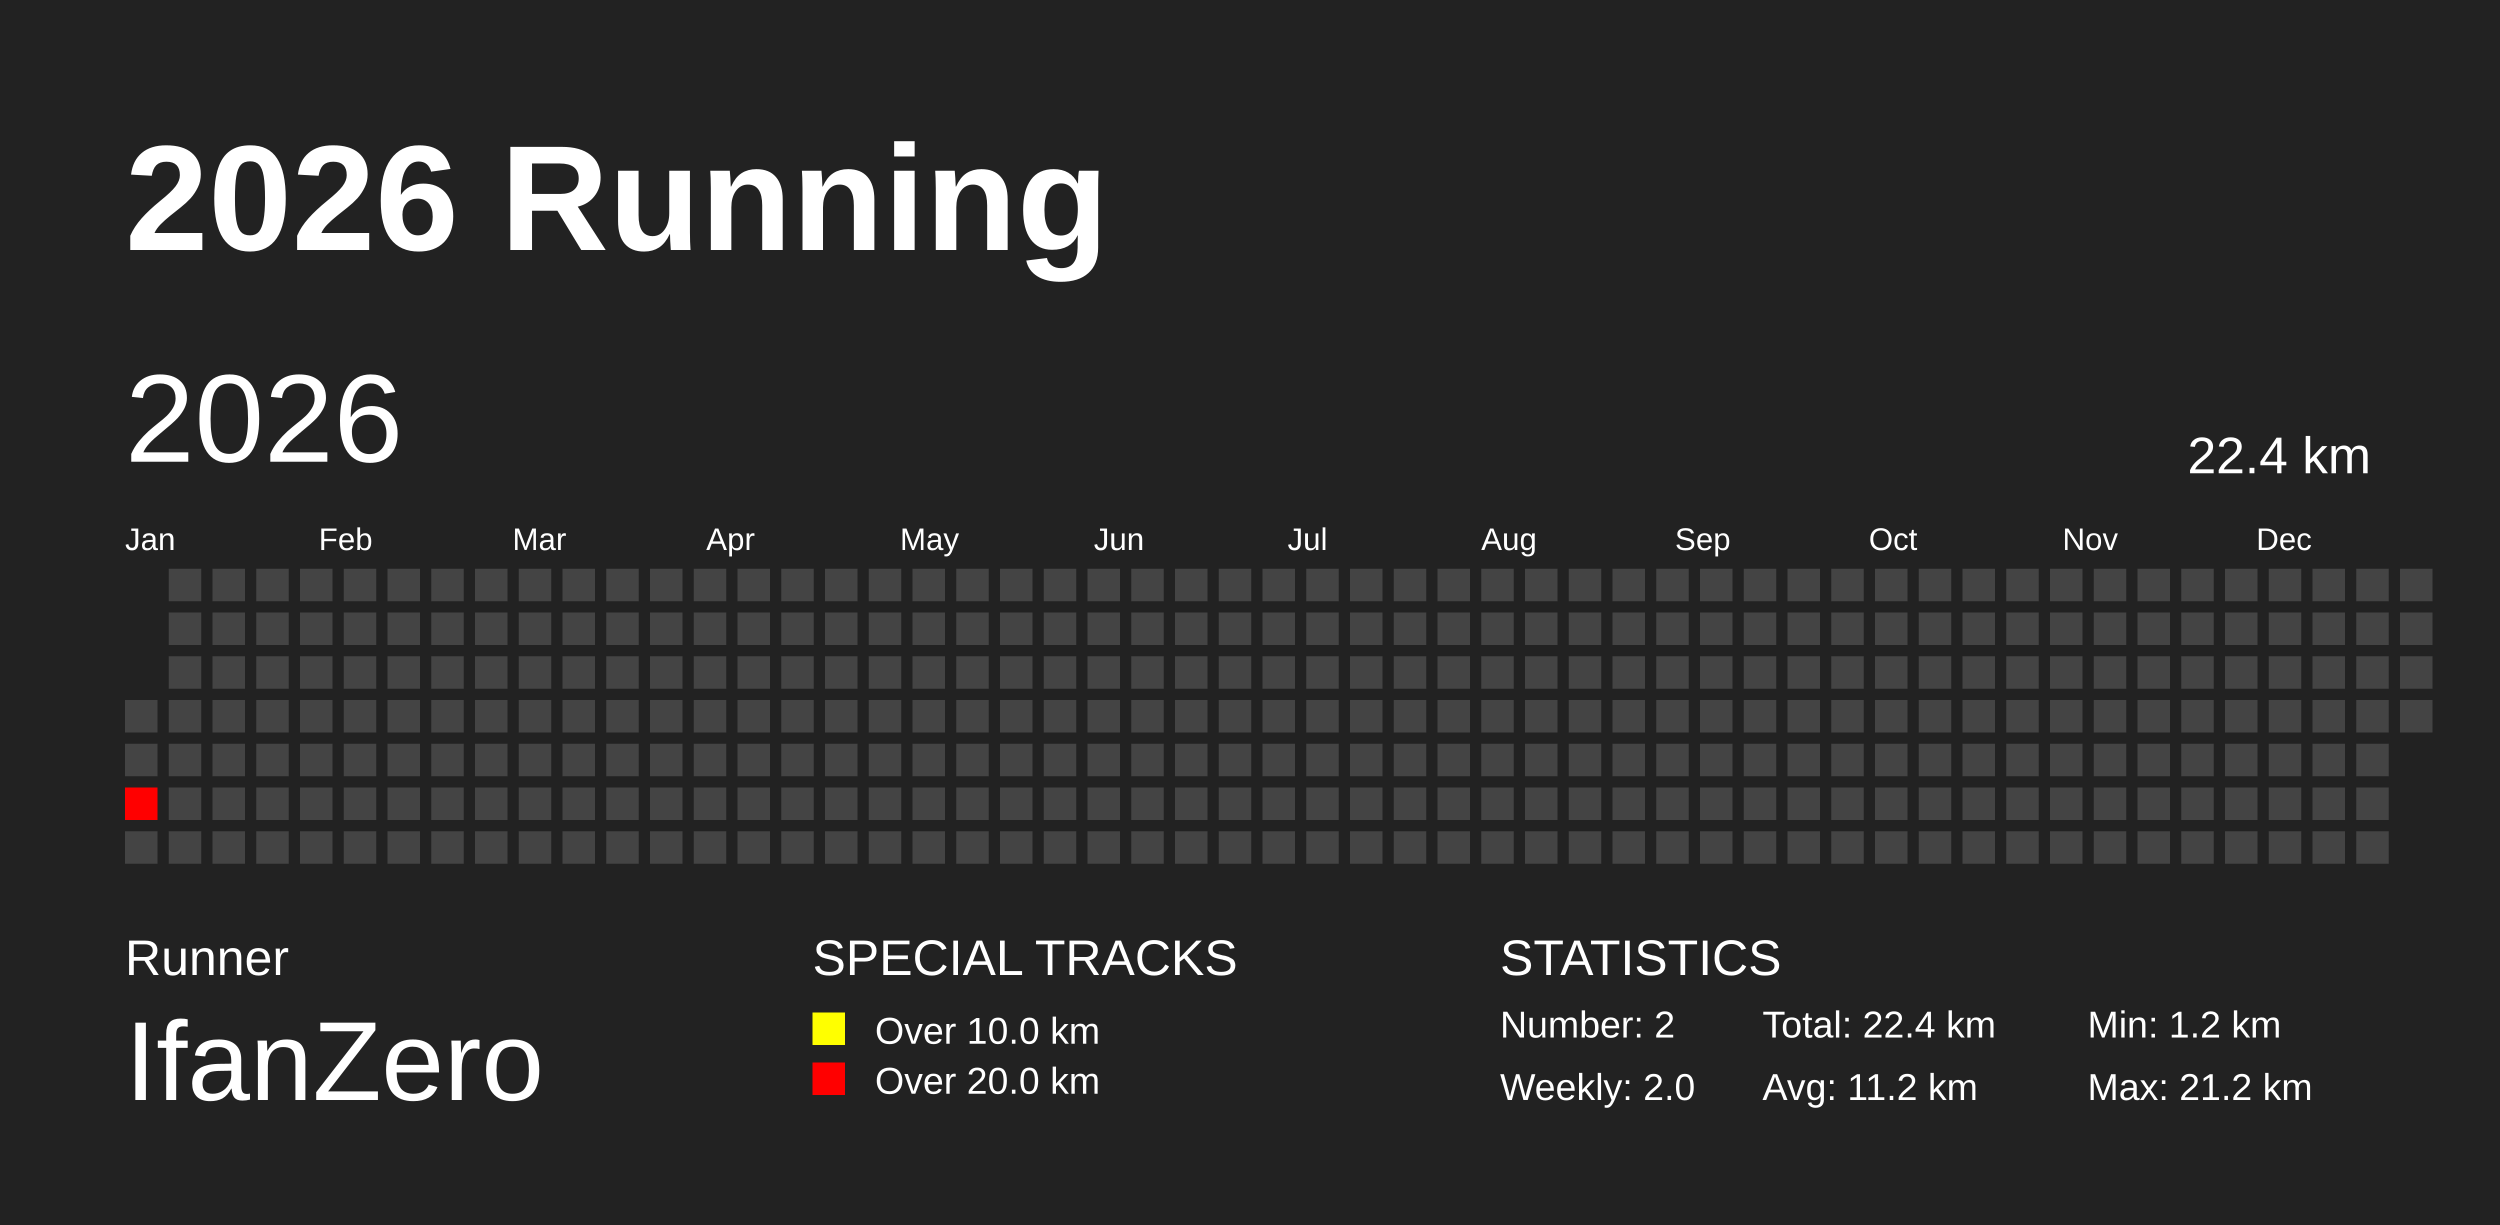
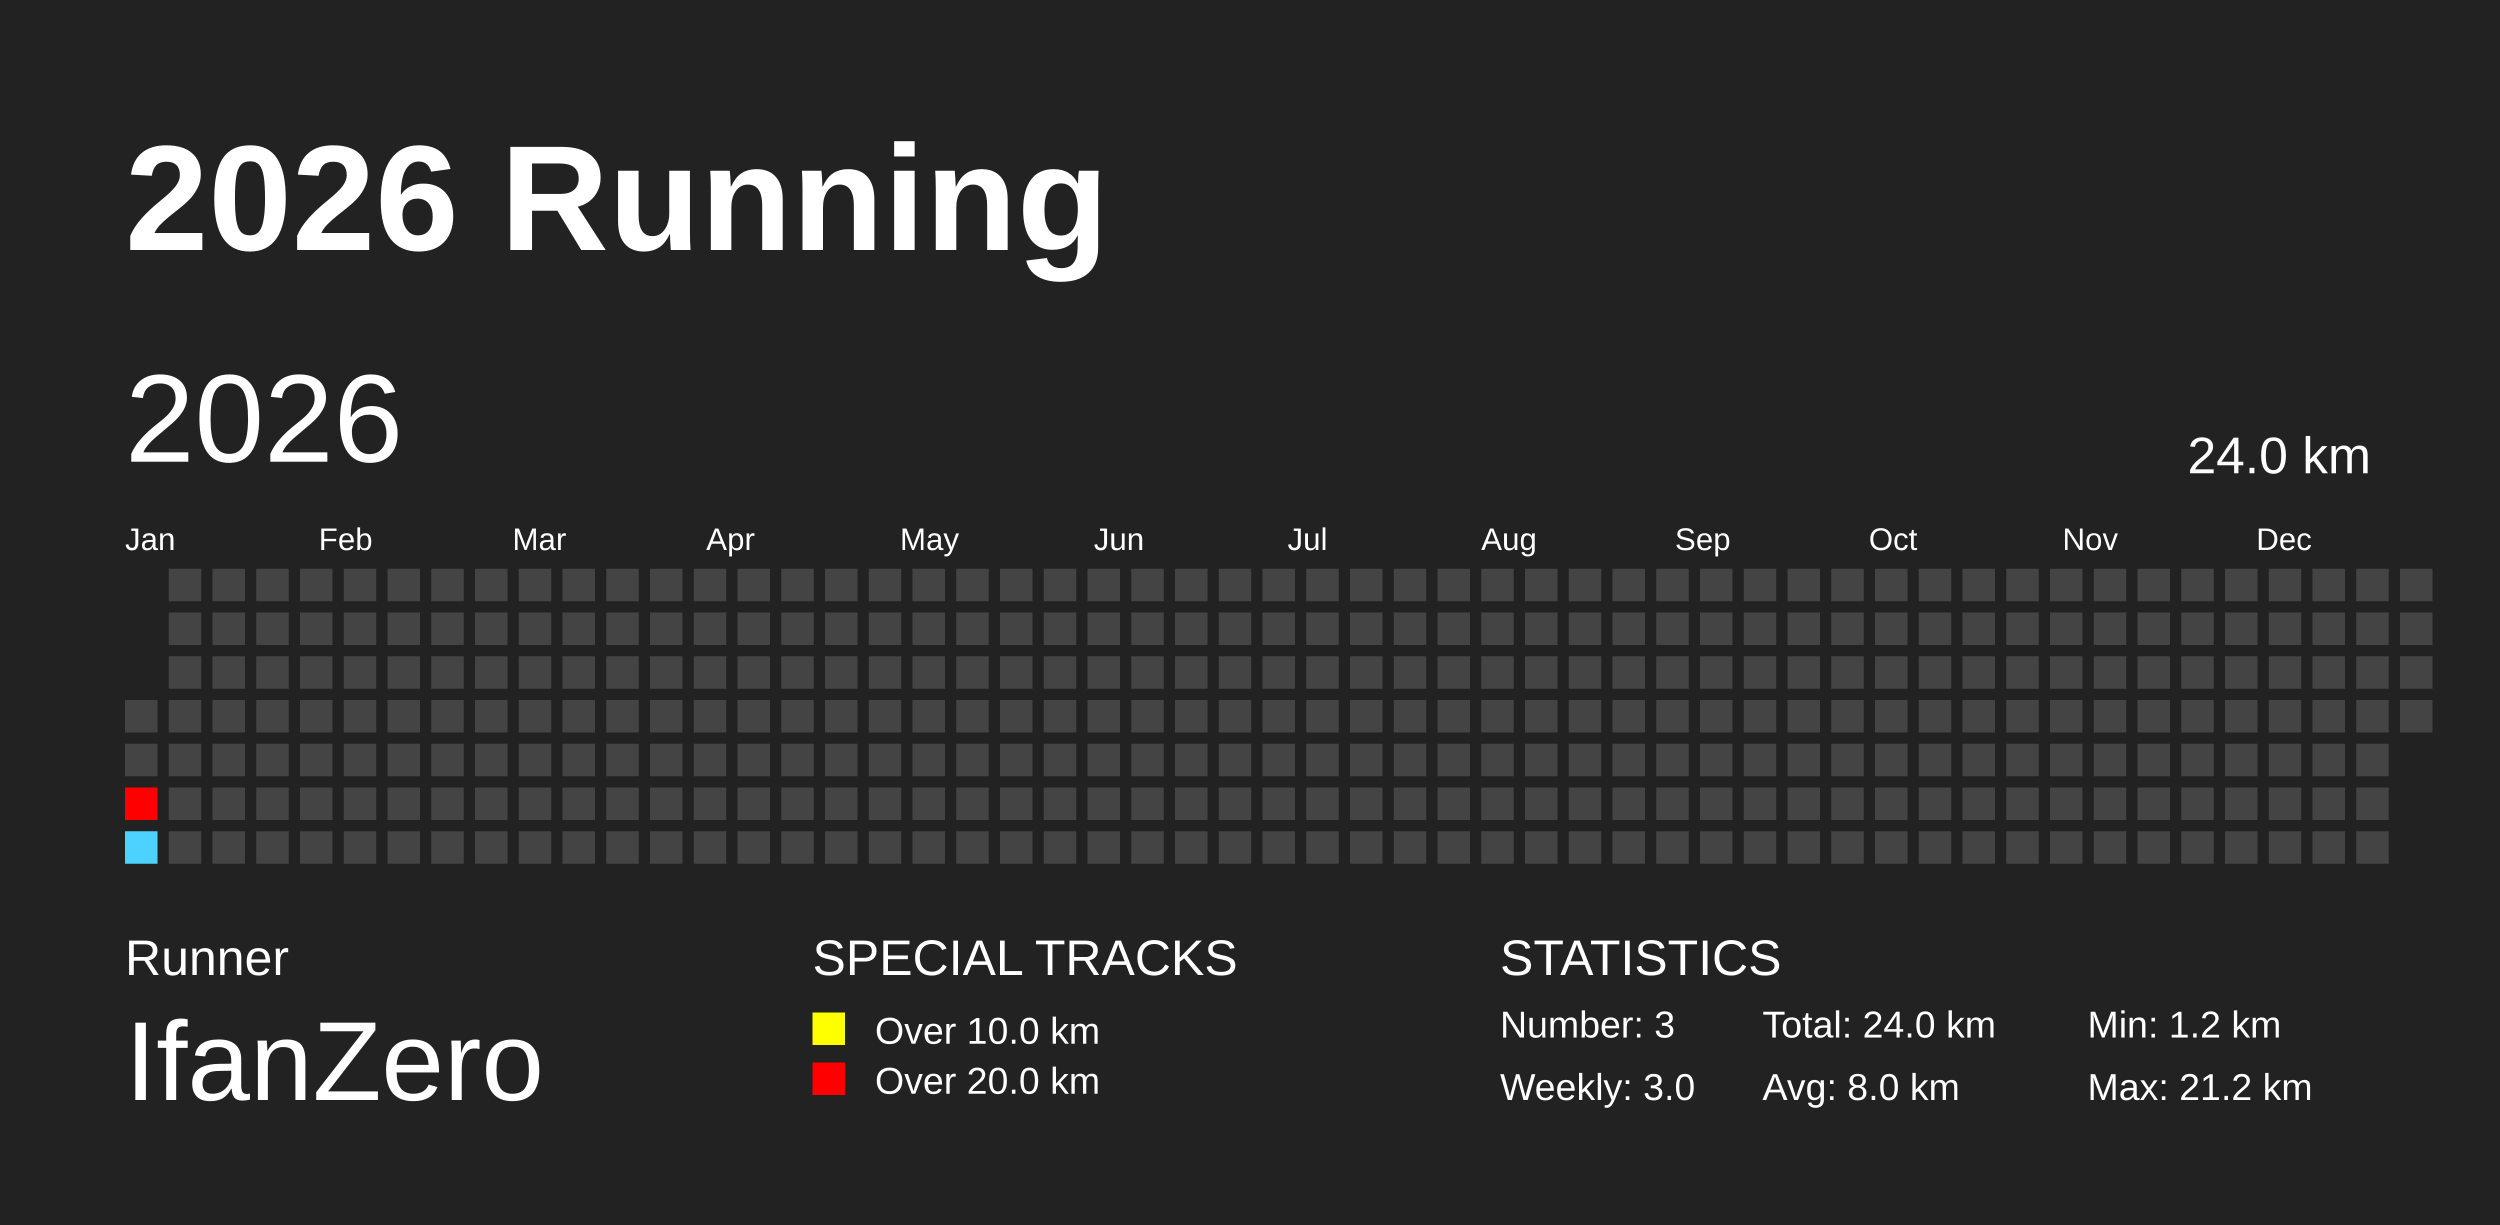
<svg xmlns="http://www.w3.org/2000/svg" baseProfile="full" height="98mm" version="1.1" viewBox="0,0,200,98" width="200mm">
  <defs />
  <rect fill="#222222" height="98" width="200" x="0" y="0" />
  <text fill="#FFFFFF" style="font-size:12px; font-family:Arial; font-weight:bold;" x="10" y="20">2026 Running</text>
  <text fill="#FFFFFF" style="font-size:4px; font-family:Arial" x="10" y="78">Runner</text>
  <text fill="#FFFFFF" style="font-size:9px; font-family:Arial" x="10" y="88">IfanZero</text>
  <text fill="#FFFFFF" style="font-size:4px; font-family:Arial" x="65" y="78">SPECIAL TRACKS</text>
  <rect fill="yellow" height="2.6" width="2.6" x="65" y="81" />
  <text fill="#FFFFFF" style="font-size:3px; font-family:Arial" x="70" y="83.5">Over 10.0 km</text>
  <rect fill="red" height="2.6" width="2.6" x="65" y="85" />
  <text fill="#FFFFFF" style="font-size:3px; font-family:Arial" x="70" y="87.5">Over 20.0 km</text>
  <text fill="#FFFFFF" style="font-size:4px; font-family:Arial" x="120" y="78">STATISTICS</text>
-   <text fill="#FFFFFF" style="font-size:3px; font-family:Arial" x="120" y="83">Number: 2</text>
-   <text fill="#FFFFFF" style="font-size:3px; font-family:Arial" x="120" y="88">Weekly: 2.0</text>
-   <text fill="#FFFFFF" style="font-size:3px; font-family:Arial" x="141" y="83">Total: 22.4 km</text>
-   <text fill="#FFFFFF" style="font-size:3px; font-family:Arial" x="141" y="88">Avg: 11.2 km</text>
+   <text fill="#FFFFFF" style="font-size:3px; font-family:Arial" x="120" y="83">Number: 3</text>
+   <text fill="#FFFFFF" style="font-size:3px; font-family:Arial" x="120" y="88">Weekly: 3.0</text>
+   <text fill="#FFFFFF" style="font-size:3px; font-family:Arial" x="141" y="83">Total: 24.0 km</text>
+   <text fill="#FFFFFF" style="font-size:3px; font-family:Arial" x="141" y="88">Avg: 8.0 km</text>
  <text fill="#FFFFFF" style="font-size:3px; font-family:Arial" x="167" y="83">Min: 1.2 km</text>
  <text fill="#FFFFFF" style="font-size:3px; font-family:Arial" x="167" y="88">Max: 21.2 km</text>
  <text dominant-baseline="hanging" fill="#FFFFFF" style="font-size:10.0px; font-family:Arial;" x="10" y="30">2026</text>
-   <text dominant-baseline="hanging" fill="#FFFFFF" style="font-size:4.125px; font-family:Arial;" x="175" y="35">22.4 km</text>
+   <text dominant-baseline="hanging" fill="#FFFFFF" style="font-size:4.125px; font-family:Arial;" x="175" y="35">24.0 km</text>
  <text fill="#FFFFFF" style="font-size:2.5px; font-family:Arial" x="10.0" y="44">Jan</text>
  <text fill="#FFFFFF" style="font-size:2.5px; font-family:Arial" x="25.5" y="44">Feb</text>
  <text fill="#FFFFFF" style="font-size:2.5px; font-family:Arial" x="41.0" y="44">Mar</text>
  <text fill="#FFFFFF" style="font-size:2.5px; font-family:Arial" x="56.5" y="44">Apr</text>
  <text fill="#FFFFFF" style="font-size:2.5px; font-family:Arial" x="72.0" y="44">May</text>
  <text fill="#FFFFFF" style="font-size:2.5px; font-family:Arial" x="87.5" y="44">Jun</text>
  <text fill="#FFFFFF" style="font-size:2.5px; font-family:Arial" x="103.0" y="44">Jul</text>
  <text fill="#FFFFFF" style="font-size:2.5px; font-family:Arial" x="118.5" y="44">Aug</text>
  <text fill="#FFFFFF" style="font-size:2.5px; font-family:Arial" x="134.0" y="44">Sep</text>
  <text fill="#FFFFFF" style="font-size:2.5px; font-family:Arial" x="149.5" y="44">Oct</text>
  <text fill="#FFFFFF" style="font-size:2.5px; font-family:Arial" x="165.0" y="44">Nov</text>
  <text fill="#FFFFFF" style="font-size:2.5px; font-family:Arial" x="180.5" y="44">Dec</text>
  <rect fill="#444444" height="2.6" width="2.6" x="10.0" y="56.0" />
  <rect fill="#444444" height="2.6" width="2.6" x="10.0" y="59.5" />
  <rect fill="red" height="2.6" width="2.6" x="10.0" y="63.0" />
-   <rect fill="#444444" height="2.6" width="2.6" x="10.0" y="66.5" />
+   <rect fill="#4dd2ff" height="2.6" width="2.6" x="10.0" y="66.5" />
  <rect fill="#444444" height="2.6" width="2.6" x="13.5" y="45.5" />
  <rect fill="#444444" height="2.6" width="2.6" x="13.5" y="49.0" />
  <rect fill="#444444" height="2.6" width="2.6" x="13.5" y="52.5" />
  <rect fill="#444444" height="2.6" width="2.6" x="13.5" y="56.0" />
  <rect fill="#444444" height="2.6" width="2.6" x="13.5" y="59.5" />
  <rect fill="#444444" height="2.6" width="2.6" x="13.5" y="63.0" />
  <rect fill="#444444" height="2.6" width="2.6" x="13.5" y="66.5" />
  <rect fill="#444444" height="2.6" width="2.6" x="17.0" y="45.5" />
  <rect fill="#444444" height="2.6" width="2.6" x="17.0" y="49.0" />
  <rect fill="#444444" height="2.6" width="2.6" x="17.0" y="52.5" />
  <rect fill="#444444" height="2.6" width="2.6" x="17.0" y="56.0" />
  <rect fill="#444444" height="2.6" width="2.6" x="17.0" y="59.5" />
  <rect fill="#444444" height="2.6" width="2.6" x="17.0" y="63.0" />
  <rect fill="#444444" height="2.6" width="2.6" x="17.0" y="66.5" />
  <rect fill="#444444" height="2.6" width="2.6" x="20.5" y="45.5" />
  <rect fill="#444444" height="2.6" width="2.6" x="20.5" y="49.0" />
  <rect fill="#444444" height="2.6" width="2.6" x="20.5" y="52.5" />
  <rect fill="#444444" height="2.6" width="2.6" x="20.5" y="56.0" />
  <rect fill="#444444" height="2.6" width="2.6" x="20.5" y="59.5" />
  <rect fill="#444444" height="2.6" width="2.6" x="20.5" y="63.0" />
  <rect fill="#444444" height="2.6" width="2.6" x="20.5" y="66.5" />
  <rect fill="#444444" height="2.6" width="2.6" x="24.0" y="45.5" />
  <rect fill="#444444" height="2.6" width="2.6" x="24.0" y="49.0" />
  <rect fill="#444444" height="2.6" width="2.6" x="24.0" y="52.5" />
  <rect fill="#444444" height="2.6" width="2.6" x="24.0" y="56.0" />
  <rect fill="#444444" height="2.6" width="2.6" x="24.0" y="59.5" />
  <rect fill="#444444" height="2.6" width="2.6" x="24.0" y="63.0" />
  <rect fill="#444444" height="2.6" width="2.6" x="24.0" y="66.5" />
  <rect fill="#444444" height="2.6" width="2.6" x="27.5" y="45.5" />
  <rect fill="#444444" height="2.6" width="2.6" x="27.5" y="49.0" />
  <rect fill="#444444" height="2.6" width="2.6" x="27.5" y="52.5" />
  <rect fill="#444444" height="2.6" width="2.6" x="27.5" y="56.0" />
  <rect fill="#444444" height="2.6" width="2.6" x="27.5" y="59.5" />
  <rect fill="#444444" height="2.6" width="2.6" x="27.5" y="63.0" />
  <rect fill="#444444" height="2.6" width="2.6" x="27.5" y="66.5" />
  <rect fill="#444444" height="2.6" width="2.6" x="31.0" y="45.5" />
  <rect fill="#444444" height="2.6" width="2.6" x="31.0" y="49.0" />
  <rect fill="#444444" height="2.6" width="2.6" x="31.0" y="52.5" />
  <rect fill="#444444" height="2.6" width="2.6" x="31.0" y="56.0" />
  <rect fill="#444444" height="2.6" width="2.6" x="31.0" y="59.5" />
  <rect fill="#444444" height="2.6" width="2.6" x="31.0" y="63.0" />
  <rect fill="#444444" height="2.6" width="2.6" x="31.0" y="66.5" />
  <rect fill="#444444" height="2.6" width="2.6" x="34.5" y="45.5" />
  <rect fill="#444444" height="2.6" width="2.6" x="34.5" y="49.0" />
  <rect fill="#444444" height="2.6" width="2.6" x="34.5" y="52.5" />
  <rect fill="#444444" height="2.6" width="2.6" x="34.5" y="56.0" />
  <rect fill="#444444" height="2.6" width="2.6" x="34.5" y="59.5" />
  <rect fill="#444444" height="2.6" width="2.6" x="34.5" y="63.0" />
  <rect fill="#444444" height="2.6" width="2.6" x="34.5" y="66.5" />
  <rect fill="#444444" height="2.6" width="2.6" x="38.0" y="45.5" />
  <rect fill="#444444" height="2.6" width="2.6" x="38.0" y="49.0" />
  <rect fill="#444444" height="2.6" width="2.6" x="38.0" y="52.5" />
  <rect fill="#444444" height="2.6" width="2.6" x="38.0" y="56.0" />
  <rect fill="#444444" height="2.6" width="2.6" x="38.0" y="59.5" />
  <rect fill="#444444" height="2.6" width="2.6" x="38.0" y="63.0" />
  <rect fill="#444444" height="2.6" width="2.6" x="38.0" y="66.5" />
  <rect fill="#444444" height="2.6" width="2.6" x="41.5" y="45.5" />
  <rect fill="#444444" height="2.6" width="2.6" x="41.5" y="49.0" />
  <rect fill="#444444" height="2.6" width="2.6" x="41.5" y="52.5" />
  <rect fill="#444444" height="2.6" width="2.6" x="41.5" y="56.0" />
  <rect fill="#444444" height="2.6" width="2.6" x="41.5" y="59.5" />
  <rect fill="#444444" height="2.6" width="2.6" x="41.5" y="63.0" />
  <rect fill="#444444" height="2.6" width="2.6" x="41.5" y="66.5" />
  <rect fill="#444444" height="2.6" width="2.6" x="45.0" y="45.5" />
  <rect fill="#444444" height="2.6" width="2.6" x="45.0" y="49.0" />
  <rect fill="#444444" height="2.6" width="2.6" x="45.0" y="52.5" />
  <rect fill="#444444" height="2.6" width="2.6" x="45.0" y="56.0" />
  <rect fill="#444444" height="2.6" width="2.6" x="45.0" y="59.5" />
  <rect fill="#444444" height="2.6" width="2.6" x="45.0" y="63.0" />
  <rect fill="#444444" height="2.6" width="2.6" x="45.0" y="66.5" />
  <rect fill="#444444" height="2.6" width="2.6" x="48.5" y="45.5" />
  <rect fill="#444444" height="2.6" width="2.6" x="48.5" y="49.0" />
  <rect fill="#444444" height="2.6" width="2.6" x="48.5" y="52.5" />
  <rect fill="#444444" height="2.6" width="2.6" x="48.5" y="56.0" />
  <rect fill="#444444" height="2.6" width="2.6" x="48.5" y="59.5" />
  <rect fill="#444444" height="2.6" width="2.6" x="48.5" y="63.0" />
  <rect fill="#444444" height="2.6" width="2.6" x="48.5" y="66.5" />
  <rect fill="#444444" height="2.6" width="2.6" x="52.0" y="45.5" />
  <rect fill="#444444" height="2.6" width="2.6" x="52.0" y="49.0" />
  <rect fill="#444444" height="2.6" width="2.6" x="52.0" y="52.5" />
  <rect fill="#444444" height="2.6" width="2.6" x="52.0" y="56.0" />
  <rect fill="#444444" height="2.6" width="2.6" x="52.0" y="59.5" />
  <rect fill="#444444" height="2.6" width="2.6" x="52.0" y="63.0" />
  <rect fill="#444444" height="2.6" width="2.6" x="52.0" y="66.5" />
  <rect fill="#444444" height="2.6" width="2.6" x="55.5" y="45.5" />
  <rect fill="#444444" height="2.6" width="2.6" x="55.5" y="49.0" />
  <rect fill="#444444" height="2.6" width="2.6" x="55.5" y="52.5" />
  <rect fill="#444444" height="2.6" width="2.6" x="55.5" y="56.0" />
  <rect fill="#444444" height="2.6" width="2.6" x="55.5" y="59.5" />
  <rect fill="#444444" height="2.6" width="2.6" x="55.5" y="63.0" />
  <rect fill="#444444" height="2.6" width="2.6" x="55.5" y="66.5" />
  <rect fill="#444444" height="2.6" width="2.6" x="59.0" y="45.5" />
  <rect fill="#444444" height="2.6" width="2.6" x="59.0" y="49.0" />
  <rect fill="#444444" height="2.6" width="2.6" x="59.0" y="52.5" />
  <rect fill="#444444" height="2.6" width="2.6" x="59.0" y="56.0" />
  <rect fill="#444444" height="2.6" width="2.6" x="59.0" y="59.5" />
  <rect fill="#444444" height="2.6" width="2.6" x="59.0" y="63.0" />
  <rect fill="#444444" height="2.6" width="2.6" x="59.0" y="66.5" />
  <rect fill="#444444" height="2.6" width="2.6" x="62.5" y="45.5" />
  <rect fill="#444444" height="2.6" width="2.6" x="62.5" y="49.0" />
  <rect fill="#444444" height="2.6" width="2.6" x="62.5" y="52.5" />
  <rect fill="#444444" height="2.6" width="2.6" x="62.5" y="56.0" />
  <rect fill="#444444" height="2.6" width="2.6" x="62.5" y="59.5" />
  <rect fill="#444444" height="2.6" width="2.6" x="62.5" y="63.0" />
  <rect fill="#444444" height="2.6" width="2.6" x="62.5" y="66.5" />
  <rect fill="#444444" height="2.6" width="2.6" x="66.0" y="45.5" />
  <rect fill="#444444" height="2.6" width="2.6" x="66.0" y="49.0" />
  <rect fill="#444444" height="2.6" width="2.6" x="66.0" y="52.5" />
  <rect fill="#444444" height="2.6" width="2.6" x="66.0" y="56.0" />
  <rect fill="#444444" height="2.6" width="2.6" x="66.0" y="59.5" />
  <rect fill="#444444" height="2.6" width="2.6" x="66.0" y="63.0" />
  <rect fill="#444444" height="2.6" width="2.6" x="66.0" y="66.5" />
  <rect fill="#444444" height="2.6" width="2.6" x="69.5" y="45.5" />
  <rect fill="#444444" height="2.6" width="2.6" x="69.5" y="49.0" />
  <rect fill="#444444" height="2.6" width="2.6" x="69.5" y="52.5" />
  <rect fill="#444444" height="2.6" width="2.6" x="69.5" y="56.0" />
  <rect fill="#444444" height="2.6" width="2.6" x="69.5" y="59.5" />
  <rect fill="#444444" height="2.6" width="2.6" x="69.5" y="63.0" />
  <rect fill="#444444" height="2.6" width="2.6" x="69.5" y="66.5" />
  <rect fill="#444444" height="2.6" width="2.6" x="73.0" y="45.5" />
  <rect fill="#444444" height="2.6" width="2.6" x="73.0" y="49.0" />
  <rect fill="#444444" height="2.6" width="2.6" x="73.0" y="52.5" />
  <rect fill="#444444" height="2.6" width="2.6" x="73.0" y="56.0" />
  <rect fill="#444444" height="2.6" width="2.6" x="73.0" y="59.5" />
  <rect fill="#444444" height="2.6" width="2.6" x="73.0" y="63.0" />
  <rect fill="#444444" height="2.6" width="2.6" x="73.0" y="66.5" />
  <rect fill="#444444" height="2.6" width="2.6" x="76.5" y="45.5" />
  <rect fill="#444444" height="2.6" width="2.6" x="76.5" y="49.0" />
  <rect fill="#444444" height="2.6" width="2.6" x="76.5" y="52.5" />
  <rect fill="#444444" height="2.6" width="2.6" x="76.5" y="56.0" />
  <rect fill="#444444" height="2.6" width="2.6" x="76.5" y="59.5" />
  <rect fill="#444444" height="2.6" width="2.6" x="76.5" y="63.0" />
  <rect fill="#444444" height="2.6" width="2.6" x="76.5" y="66.5" />
  <rect fill="#444444" height="2.6" width="2.6" x="80.0" y="45.5" />
  <rect fill="#444444" height="2.6" width="2.6" x="80.0" y="49.0" />
  <rect fill="#444444" height="2.6" width="2.6" x="80.0" y="52.5" />
  <rect fill="#444444" height="2.6" width="2.6" x="80.0" y="56.0" />
  <rect fill="#444444" height="2.6" width="2.6" x="80.0" y="59.5" />
  <rect fill="#444444" height="2.6" width="2.6" x="80.0" y="63.0" />
  <rect fill="#444444" height="2.6" width="2.6" x="80.0" y="66.5" />
  <rect fill="#444444" height="2.6" width="2.6" x="83.5" y="45.5" />
  <rect fill="#444444" height="2.6" width="2.6" x="83.5" y="49.0" />
  <rect fill="#444444" height="2.6" width="2.6" x="83.5" y="52.5" />
  <rect fill="#444444" height="2.6" width="2.6" x="83.5" y="56.0" />
  <rect fill="#444444" height="2.6" width="2.6" x="83.5" y="59.5" />
  <rect fill="#444444" height="2.6" width="2.6" x="83.5" y="63.0" />
  <rect fill="#444444" height="2.6" width="2.6" x="83.5" y="66.5" />
  <rect fill="#444444" height="2.6" width="2.6" x="87.0" y="45.5" />
  <rect fill="#444444" height="2.6" width="2.6" x="87.0" y="49.0" />
  <rect fill="#444444" height="2.6" width="2.6" x="87.0" y="52.5" />
  <rect fill="#444444" height="2.6" width="2.6" x="87.0" y="56.0" />
  <rect fill="#444444" height="2.6" width="2.6" x="87.0" y="59.5" />
  <rect fill="#444444" height="2.6" width="2.6" x="87.0" y="63.0" />
  <rect fill="#444444" height="2.6" width="2.6" x="87.0" y="66.5" />
  <rect fill="#444444" height="2.6" width="2.6" x="90.5" y="45.5" />
  <rect fill="#444444" height="2.6" width="2.6" x="90.5" y="49.0" />
  <rect fill="#444444" height="2.6" width="2.6" x="90.5" y="52.5" />
  <rect fill="#444444" height="2.6" width="2.6" x="90.5" y="56.0" />
  <rect fill="#444444" height="2.6" width="2.6" x="90.5" y="59.5" />
  <rect fill="#444444" height="2.6" width="2.6" x="90.5" y="63.0" />
  <rect fill="#444444" height="2.6" width="2.6" x="90.5" y="66.5" />
  <rect fill="#444444" height="2.6" width="2.6" x="94.0" y="45.5" />
  <rect fill="#444444" height="2.6" width="2.6" x="94.0" y="49.0" />
  <rect fill="#444444" height="2.6" width="2.6" x="94.0" y="52.5" />
  <rect fill="#444444" height="2.6" width="2.6" x="94.0" y="56.0" />
  <rect fill="#444444" height="2.6" width="2.6" x="94.0" y="59.5" />
  <rect fill="#444444" height="2.6" width="2.6" x="94.0" y="63.0" />
  <rect fill="#444444" height="2.6" width="2.6" x="94.0" y="66.5" />
  <rect fill="#444444" height="2.6" width="2.6" x="97.5" y="45.5" />
  <rect fill="#444444" height="2.6" width="2.6" x="97.5" y="49.0" />
  <rect fill="#444444" height="2.6" width="2.6" x="97.5" y="52.5" />
  <rect fill="#444444" height="2.6" width="2.6" x="97.5" y="56.0" />
  <rect fill="#444444" height="2.6" width="2.6" x="97.5" y="59.5" />
  <rect fill="#444444" height="2.6" width="2.6" x="97.5" y="63.0" />
  <rect fill="#444444" height="2.6" width="2.6" x="97.5" y="66.5" />
  <rect fill="#444444" height="2.6" width="2.6" x="101.0" y="45.5" />
  <rect fill="#444444" height="2.6" width="2.6" x="101.0" y="49.0" />
  <rect fill="#444444" height="2.6" width="2.6" x="101.0" y="52.5" />
  <rect fill="#444444" height="2.6" width="2.6" x="101.0" y="56.0" />
  <rect fill="#444444" height="2.6" width="2.6" x="101.0" y="59.5" />
  <rect fill="#444444" height="2.6" width="2.6" x="101.0" y="63.0" />
  <rect fill="#444444" height="2.6" width="2.6" x="101.0" y="66.5" />
  <rect fill="#444444" height="2.6" width="2.6" x="104.5" y="45.5" />
  <rect fill="#444444" height="2.6" width="2.6" x="104.5" y="49.0" />
  <rect fill="#444444" height="2.6" width="2.6" x="104.5" y="52.5" />
  <rect fill="#444444" height="2.6" width="2.6" x="104.5" y="56.0" />
  <rect fill="#444444" height="2.6" width="2.6" x="104.5" y="59.5" />
  <rect fill="#444444" height="2.6" width="2.6" x="104.5" y="63.0" />
  <rect fill="#444444" height="2.6" width="2.6" x="104.5" y="66.5" />
  <rect fill="#444444" height="2.6" width="2.6" x="108.0" y="45.5" />
  <rect fill="#444444" height="2.6" width="2.6" x="108.0" y="49.0" />
  <rect fill="#444444" height="2.6" width="2.6" x="108.0" y="52.5" />
  <rect fill="#444444" height="2.6" width="2.6" x="108.0" y="56.0" />
  <rect fill="#444444" height="2.6" width="2.6" x="108.0" y="59.5" />
  <rect fill="#444444" height="2.6" width="2.6" x="108.0" y="63.0" />
  <rect fill="#444444" height="2.6" width="2.6" x="108.0" y="66.5" />
  <rect fill="#444444" height="2.6" width="2.6" x="111.5" y="45.5" />
  <rect fill="#444444" height="2.6" width="2.6" x="111.5" y="49.0" />
  <rect fill="#444444" height="2.6" width="2.6" x="111.5" y="52.5" />
  <rect fill="#444444" height="2.6" width="2.6" x="111.5" y="56.0" />
  <rect fill="#444444" height="2.6" width="2.6" x="111.5" y="59.5" />
  <rect fill="#444444" height="2.6" width="2.6" x="111.5" y="63.0" />
  <rect fill="#444444" height="2.6" width="2.6" x="111.5" y="66.5" />
  <rect fill="#444444" height="2.6" width="2.6" x="115.0" y="45.5" />
  <rect fill="#444444" height="2.6" width="2.6" x="115.0" y="49.0" />
  <rect fill="#444444" height="2.6" width="2.6" x="115.0" y="52.5" />
  <rect fill="#444444" height="2.6" width="2.6" x="115.0" y="56.0" />
  <rect fill="#444444" height="2.6" width="2.6" x="115.0" y="59.5" />
  <rect fill="#444444" height="2.6" width="2.6" x="115.0" y="63.0" />
  <rect fill="#444444" height="2.6" width="2.6" x="115.0" y="66.5" />
  <rect fill="#444444" height="2.6" width="2.6" x="118.5" y="45.5" />
  <rect fill="#444444" height="2.6" width="2.6" x="118.5" y="49.0" />
  <rect fill="#444444" height="2.6" width="2.6" x="118.5" y="52.5" />
  <rect fill="#444444" height="2.6" width="2.6" x="118.5" y="56.0" />
  <rect fill="#444444" height="2.6" width="2.6" x="118.5" y="59.5" />
  <rect fill="#444444" height="2.6" width="2.6" x="118.5" y="63.0" />
  <rect fill="#444444" height="2.6" width="2.6" x="118.5" y="66.5" />
  <rect fill="#444444" height="2.6" width="2.6" x="122.0" y="45.5" />
  <rect fill="#444444" height="2.6" width="2.6" x="122.0" y="49.0" />
  <rect fill="#444444" height="2.6" width="2.6" x="122.0" y="52.5" />
  <rect fill="#444444" height="2.6" width="2.6" x="122.0" y="56.0" />
  <rect fill="#444444" height="2.6" width="2.6" x="122.0" y="59.5" />
  <rect fill="#444444" height="2.6" width="2.6" x="122.0" y="63.0" />
  <rect fill="#444444" height="2.6" width="2.6" x="122.0" y="66.5" />
  <rect fill="#444444" height="2.6" width="2.6" x="125.5" y="45.5" />
  <rect fill="#444444" height="2.6" width="2.6" x="125.5" y="49.0" />
  <rect fill="#444444" height="2.6" width="2.6" x="125.5" y="52.5" />
  <rect fill="#444444" height="2.6" width="2.6" x="125.5" y="56.0" />
  <rect fill="#444444" height="2.6" width="2.6" x="125.5" y="59.5" />
  <rect fill="#444444" height="2.6" width="2.6" x="125.5" y="63.0" />
  <rect fill="#444444" height="2.6" width="2.6" x="125.5" y="66.5" />
  <rect fill="#444444" height="2.6" width="2.6" x="129.0" y="45.5" />
  <rect fill="#444444" height="2.6" width="2.6" x="129.0" y="49.0" />
  <rect fill="#444444" height="2.6" width="2.6" x="129.0" y="52.5" />
  <rect fill="#444444" height="2.6" width="2.6" x="129.0" y="56.0" />
  <rect fill="#444444" height="2.6" width="2.6" x="129.0" y="59.5" />
  <rect fill="#444444" height="2.6" width="2.6" x="129.0" y="63.0" />
  <rect fill="#444444" height="2.6" width="2.6" x="129.0" y="66.5" />
  <rect fill="#444444" height="2.6" width="2.6" x="132.5" y="45.5" />
  <rect fill="#444444" height="2.6" width="2.6" x="132.5" y="49.0" />
  <rect fill="#444444" height="2.6" width="2.6" x="132.5" y="52.5" />
  <rect fill="#444444" height="2.6" width="2.6" x="132.5" y="56.0" />
  <rect fill="#444444" height="2.6" width="2.6" x="132.5" y="59.5" />
  <rect fill="#444444" height="2.6" width="2.6" x="132.5" y="63.0" />
  <rect fill="#444444" height="2.6" width="2.6" x="132.5" y="66.5" />
  <rect fill="#444444" height="2.6" width="2.6" x="136.0" y="45.5" />
  <rect fill="#444444" height="2.6" width="2.6" x="136.0" y="49.0" />
  <rect fill="#444444" height="2.6" width="2.6" x="136.0" y="52.5" />
  <rect fill="#444444" height="2.6" width="2.6" x="136.0" y="56.0" />
  <rect fill="#444444" height="2.6" width="2.6" x="136.0" y="59.5" />
  <rect fill="#444444" height="2.6" width="2.6" x="136.0" y="63.0" />
  <rect fill="#444444" height="2.6" width="2.6" x="136.0" y="66.5" />
  <rect fill="#444444" height="2.6" width="2.6" x="139.5" y="45.5" />
  <rect fill="#444444" height="2.6" width="2.6" x="139.5" y="49.0" />
  <rect fill="#444444" height="2.6" width="2.6" x="139.5" y="52.5" />
  <rect fill="#444444" height="2.6" width="2.6" x="139.5" y="56.0" />
  <rect fill="#444444" height="2.6" width="2.6" x="139.5" y="59.5" />
  <rect fill="#444444" height="2.6" width="2.6" x="139.5" y="63.0" />
  <rect fill="#444444" height="2.6" width="2.6" x="139.5" y="66.5" />
  <rect fill="#444444" height="2.6" width="2.6" x="143.0" y="45.5" />
  <rect fill="#444444" height="2.6" width="2.6" x="143.0" y="49.0" />
  <rect fill="#444444" height="2.6" width="2.6" x="143.0" y="52.5" />
  <rect fill="#444444" height="2.6" width="2.6" x="143.0" y="56.0" />
  <rect fill="#444444" height="2.6" width="2.6" x="143.0" y="59.5" />
  <rect fill="#444444" height="2.6" width="2.6" x="143.0" y="63.0" />
  <rect fill="#444444" height="2.6" width="2.6" x="143.0" y="66.5" />
  <rect fill="#444444" height="2.6" width="2.6" x="146.5" y="45.5" />
  <rect fill="#444444" height="2.6" width="2.6" x="146.5" y="49.0" />
  <rect fill="#444444" height="2.6" width="2.6" x="146.5" y="52.5" />
  <rect fill="#444444" height="2.6" width="2.6" x="146.5" y="56.0" />
  <rect fill="#444444" height="2.6" width="2.6" x="146.5" y="59.5" />
  <rect fill="#444444" height="2.6" width="2.6" x="146.5" y="63.0" />
  <rect fill="#444444" height="2.6" width="2.6" x="146.5" y="66.5" />
  <rect fill="#444444" height="2.6" width="2.6" x="150.0" y="45.5" />
  <rect fill="#444444" height="2.6" width="2.6" x="150.0" y="49.0" />
  <rect fill="#444444" height="2.6" width="2.6" x="150.0" y="52.5" />
  <rect fill="#444444" height="2.6" width="2.6" x="150.0" y="56.0" />
  <rect fill="#444444" height="2.6" width="2.6" x="150.0" y="59.5" />
  <rect fill="#444444" height="2.6" width="2.6" x="150.0" y="63.0" />
  <rect fill="#444444" height="2.6" width="2.6" x="150.0" y="66.5" />
  <rect fill="#444444" height="2.6" width="2.6" x="153.5" y="45.5" />
  <rect fill="#444444" height="2.6" width="2.6" x="153.5" y="49.0" />
  <rect fill="#444444" height="2.6" width="2.6" x="153.5" y="52.5" />
  <rect fill="#444444" height="2.6" width="2.6" x="153.5" y="56.0" />
  <rect fill="#444444" height="2.6" width="2.6" x="153.5" y="59.5" />
  <rect fill="#444444" height="2.6" width="2.6" x="153.5" y="63.0" />
  <rect fill="#444444" height="2.6" width="2.6" x="153.5" y="66.5" />
  <rect fill="#444444" height="2.6" width="2.6" x="157.0" y="45.5" />
  <rect fill="#444444" height="2.6" width="2.6" x="157.0" y="49.0" />
  <rect fill="#444444" height="2.6" width="2.6" x="157.0" y="52.5" />
  <rect fill="#444444" height="2.6" width="2.6" x="157.0" y="56.0" />
  <rect fill="#444444" height="2.6" width="2.6" x="157.0" y="59.5" />
  <rect fill="#444444" height="2.6" width="2.6" x="157.0" y="63.0" />
  <rect fill="#444444" height="2.6" width="2.6" x="157.0" y="66.5" />
  <rect fill="#444444" height="2.6" width="2.6" x="160.5" y="45.5" />
  <rect fill="#444444" height="2.6" width="2.6" x="160.5" y="49.0" />
  <rect fill="#444444" height="2.6" width="2.6" x="160.5" y="52.5" />
  <rect fill="#444444" height="2.6" width="2.6" x="160.5" y="56.0" />
  <rect fill="#444444" height="2.6" width="2.6" x="160.5" y="59.5" />
  <rect fill="#444444" height="2.6" width="2.6" x="160.5" y="63.0" />
  <rect fill="#444444" height="2.6" width="2.6" x="160.5" y="66.5" />
  <rect fill="#444444" height="2.6" width="2.6" x="164.0" y="45.5" />
  <rect fill="#444444" height="2.6" width="2.6" x="164.0" y="49.0" />
  <rect fill="#444444" height="2.6" width="2.6" x="164.0" y="52.5" />
  <rect fill="#444444" height="2.6" width="2.6" x="164.0" y="56.0" />
  <rect fill="#444444" height="2.6" width="2.6" x="164.0" y="59.5" />
  <rect fill="#444444" height="2.6" width="2.6" x="164.0" y="63.0" />
  <rect fill="#444444" height="2.6" width="2.6" x="164.0" y="66.5" />
  <rect fill="#444444" height="2.6" width="2.6" x="167.5" y="45.5" />
  <rect fill="#444444" height="2.6" width="2.6" x="167.5" y="49.0" />
  <rect fill="#444444" height="2.6" width="2.6" x="167.5" y="52.5" />
  <rect fill="#444444" height="2.6" width="2.6" x="167.5" y="56.0" />
  <rect fill="#444444" height="2.6" width="2.6" x="167.5" y="59.5" />
  <rect fill="#444444" height="2.6" width="2.6" x="167.5" y="63.0" />
  <rect fill="#444444" height="2.6" width="2.6" x="167.5" y="66.5" />
  <rect fill="#444444" height="2.6" width="2.6" x="171.0" y="45.5" />
  <rect fill="#444444" height="2.6" width="2.6" x="171.0" y="49.0" />
  <rect fill="#444444" height="2.6" width="2.6" x="171.0" y="52.5" />
  <rect fill="#444444" height="2.6" width="2.6" x="171.0" y="56.0" />
  <rect fill="#444444" height="2.6" width="2.6" x="171.0" y="59.5" />
  <rect fill="#444444" height="2.6" width="2.6" x="171.0" y="63.0" />
  <rect fill="#444444" height="2.6" width="2.6" x="171.0" y="66.5" />
  <rect fill="#444444" height="2.6" width="2.6" x="174.5" y="45.5" />
  <rect fill="#444444" height="2.6" width="2.6" x="174.5" y="49.0" />
  <rect fill="#444444" height="2.6" width="2.6" x="174.5" y="52.5" />
  <rect fill="#444444" height="2.6" width="2.6" x="174.5" y="56.0" />
  <rect fill="#444444" height="2.6" width="2.6" x="174.5" y="59.5" />
  <rect fill="#444444" height="2.6" width="2.6" x="174.5" y="63.0" />
  <rect fill="#444444" height="2.6" width="2.6" x="174.5" y="66.5" />
  <rect fill="#444444" height="2.6" width="2.6" x="178.0" y="45.5" />
  <rect fill="#444444" height="2.6" width="2.6" x="178.0" y="49.0" />
  <rect fill="#444444" height="2.6" width="2.6" x="178.0" y="52.5" />
  <rect fill="#444444" height="2.6" width="2.6" x="178.0" y="56.0" />
  <rect fill="#444444" height="2.6" width="2.6" x="178.0" y="59.5" />
  <rect fill="#444444" height="2.6" width="2.6" x="178.0" y="63.0" />
  <rect fill="#444444" height="2.6" width="2.6" x="178.0" y="66.5" />
  <rect fill="#444444" height="2.6" width="2.6" x="181.5" y="45.5" />
  <rect fill="#444444" height="2.6" width="2.6" x="181.5" y="49.0" />
  <rect fill="#444444" height="2.6" width="2.6" x="181.5" y="52.5" />
  <rect fill="#444444" height="2.6" width="2.6" x="181.5" y="56.0" />
  <rect fill="#444444" height="2.6" width="2.6" x="181.5" y="59.5" />
  <rect fill="#444444" height="2.6" width="2.6" x="181.5" y="63.0" />
  <rect fill="#444444" height="2.6" width="2.6" x="181.5" y="66.5" />
  <rect fill="#444444" height="2.6" width="2.6" x="185.0" y="45.5" />
  <rect fill="#444444" height="2.6" width="2.6" x="185.0" y="49.0" />
  <rect fill="#444444" height="2.6" width="2.6" x="185.0" y="52.5" />
  <rect fill="#444444" height="2.6" width="2.6" x="185.0" y="56.0" />
  <rect fill="#444444" height="2.6" width="2.6" x="185.0" y="59.5" />
  <rect fill="#444444" height="2.6" width="2.6" x="185.0" y="63.0" />
  <rect fill="#444444" height="2.6" width="2.6" x="185.0" y="66.5" />
  <rect fill="#444444" height="2.6" width="2.6" x="188.5" y="45.5" />
  <rect fill="#444444" height="2.6" width="2.6" x="188.5" y="49.0" />
  <rect fill="#444444" height="2.6" width="2.6" x="188.5" y="52.5" />
  <rect fill="#444444" height="2.6" width="2.6" x="188.5" y="56.0" />
  <rect fill="#444444" height="2.6" width="2.6" x="188.5" y="59.5" />
  <rect fill="#444444" height="2.6" width="2.6" x="188.5" y="63.0" />
  <rect fill="#444444" height="2.6" width="2.6" x="188.5" y="66.5" />
  <rect fill="#444444" height="2.6" width="2.6" x="192.0" y="45.5" />
  <rect fill="#444444" height="2.6" width="2.6" x="192.0" y="49.0" />
  <rect fill="#444444" height="2.6" width="2.6" x="192.0" y="52.5" />
  <rect fill="#444444" height="2.6" width="2.6" x="192.0" y="56.0" />
</svg>
